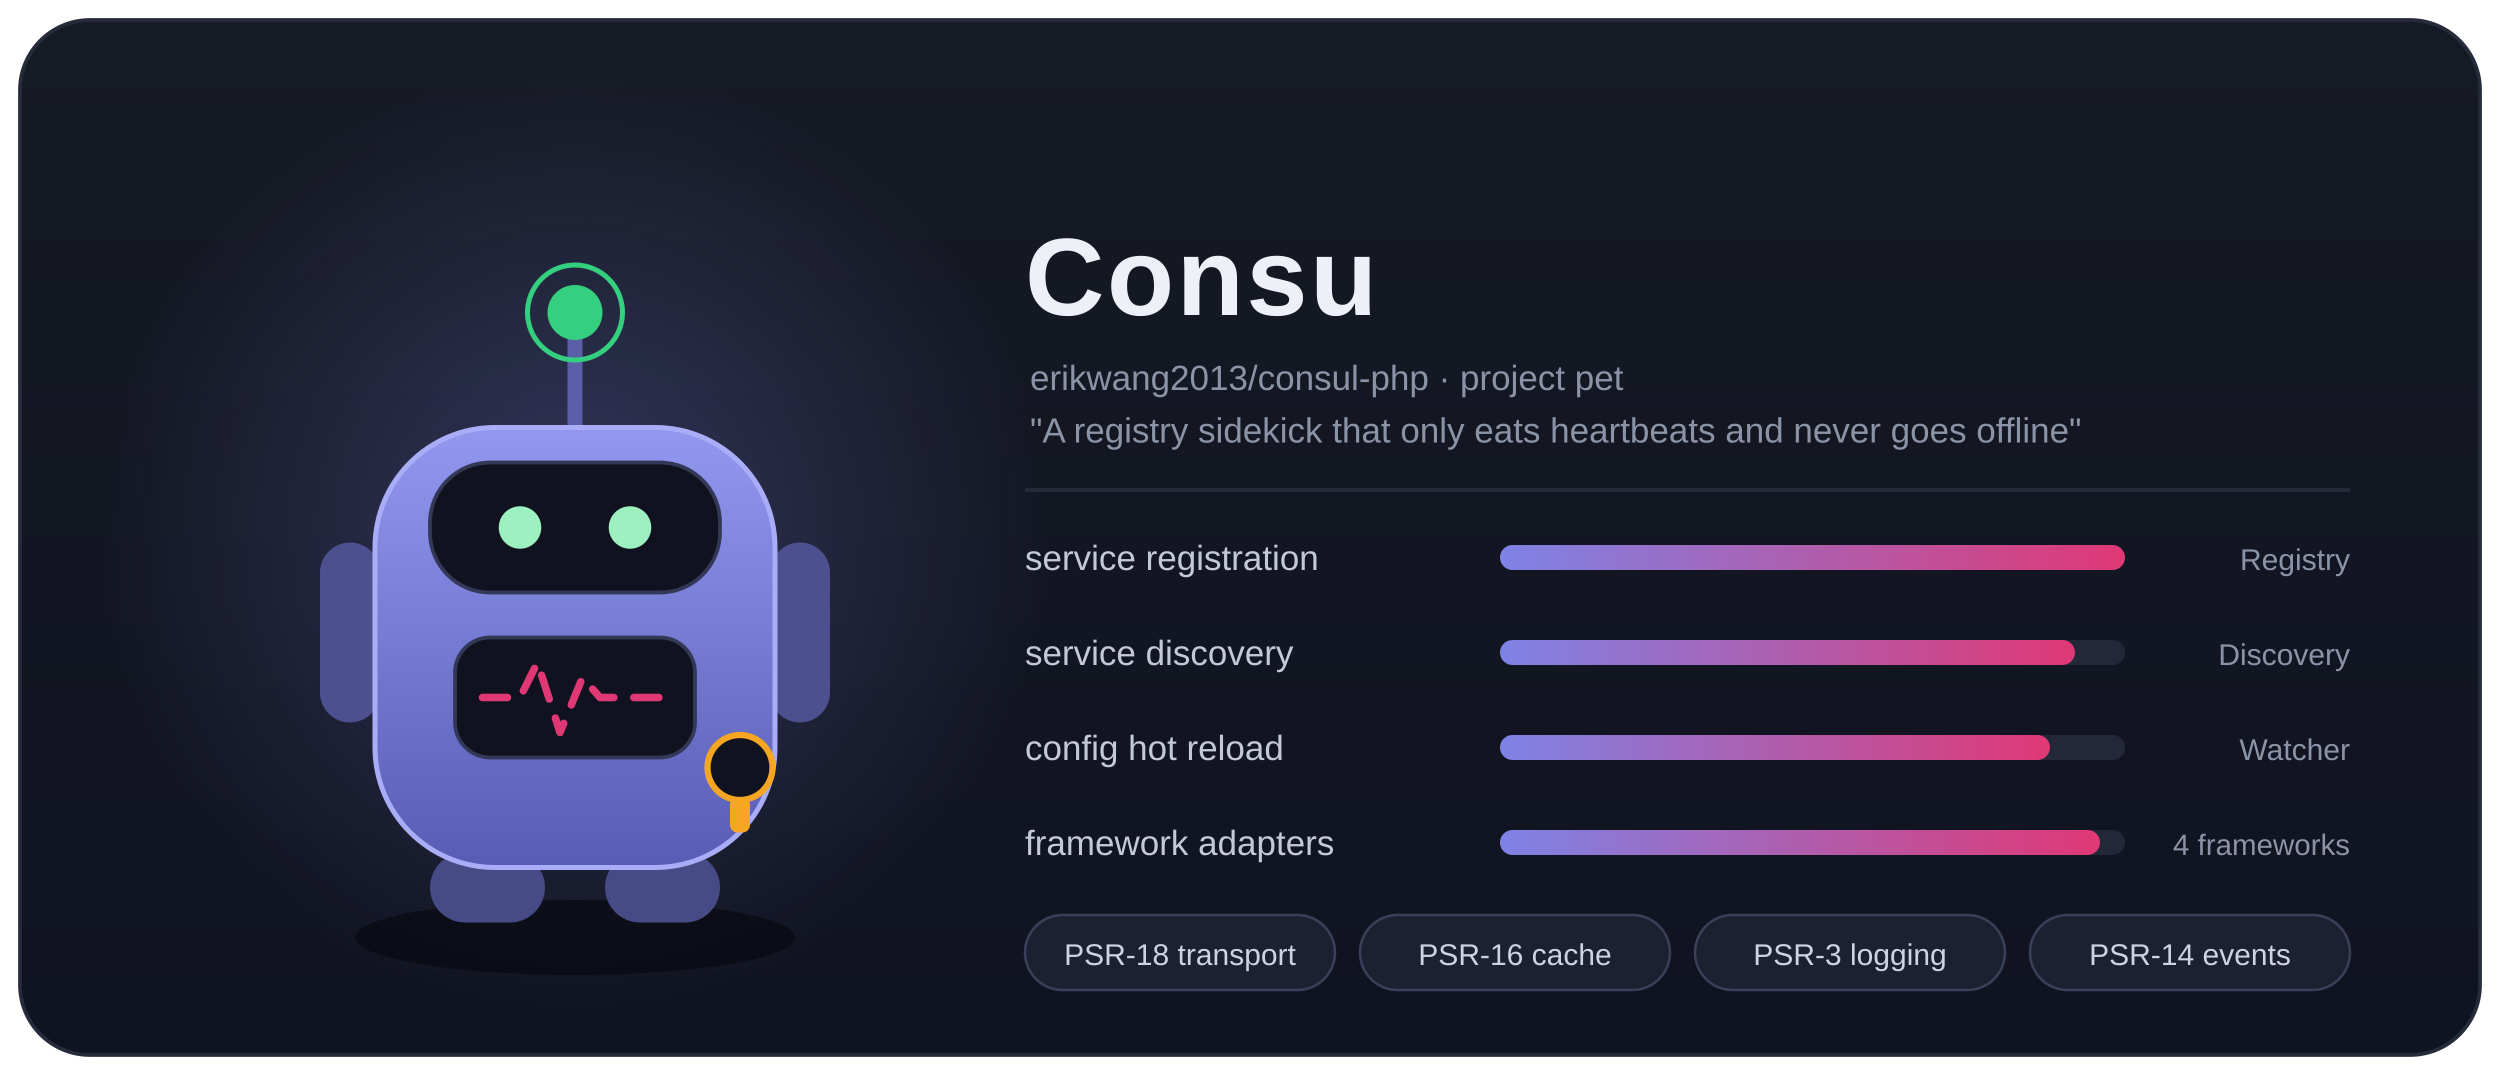
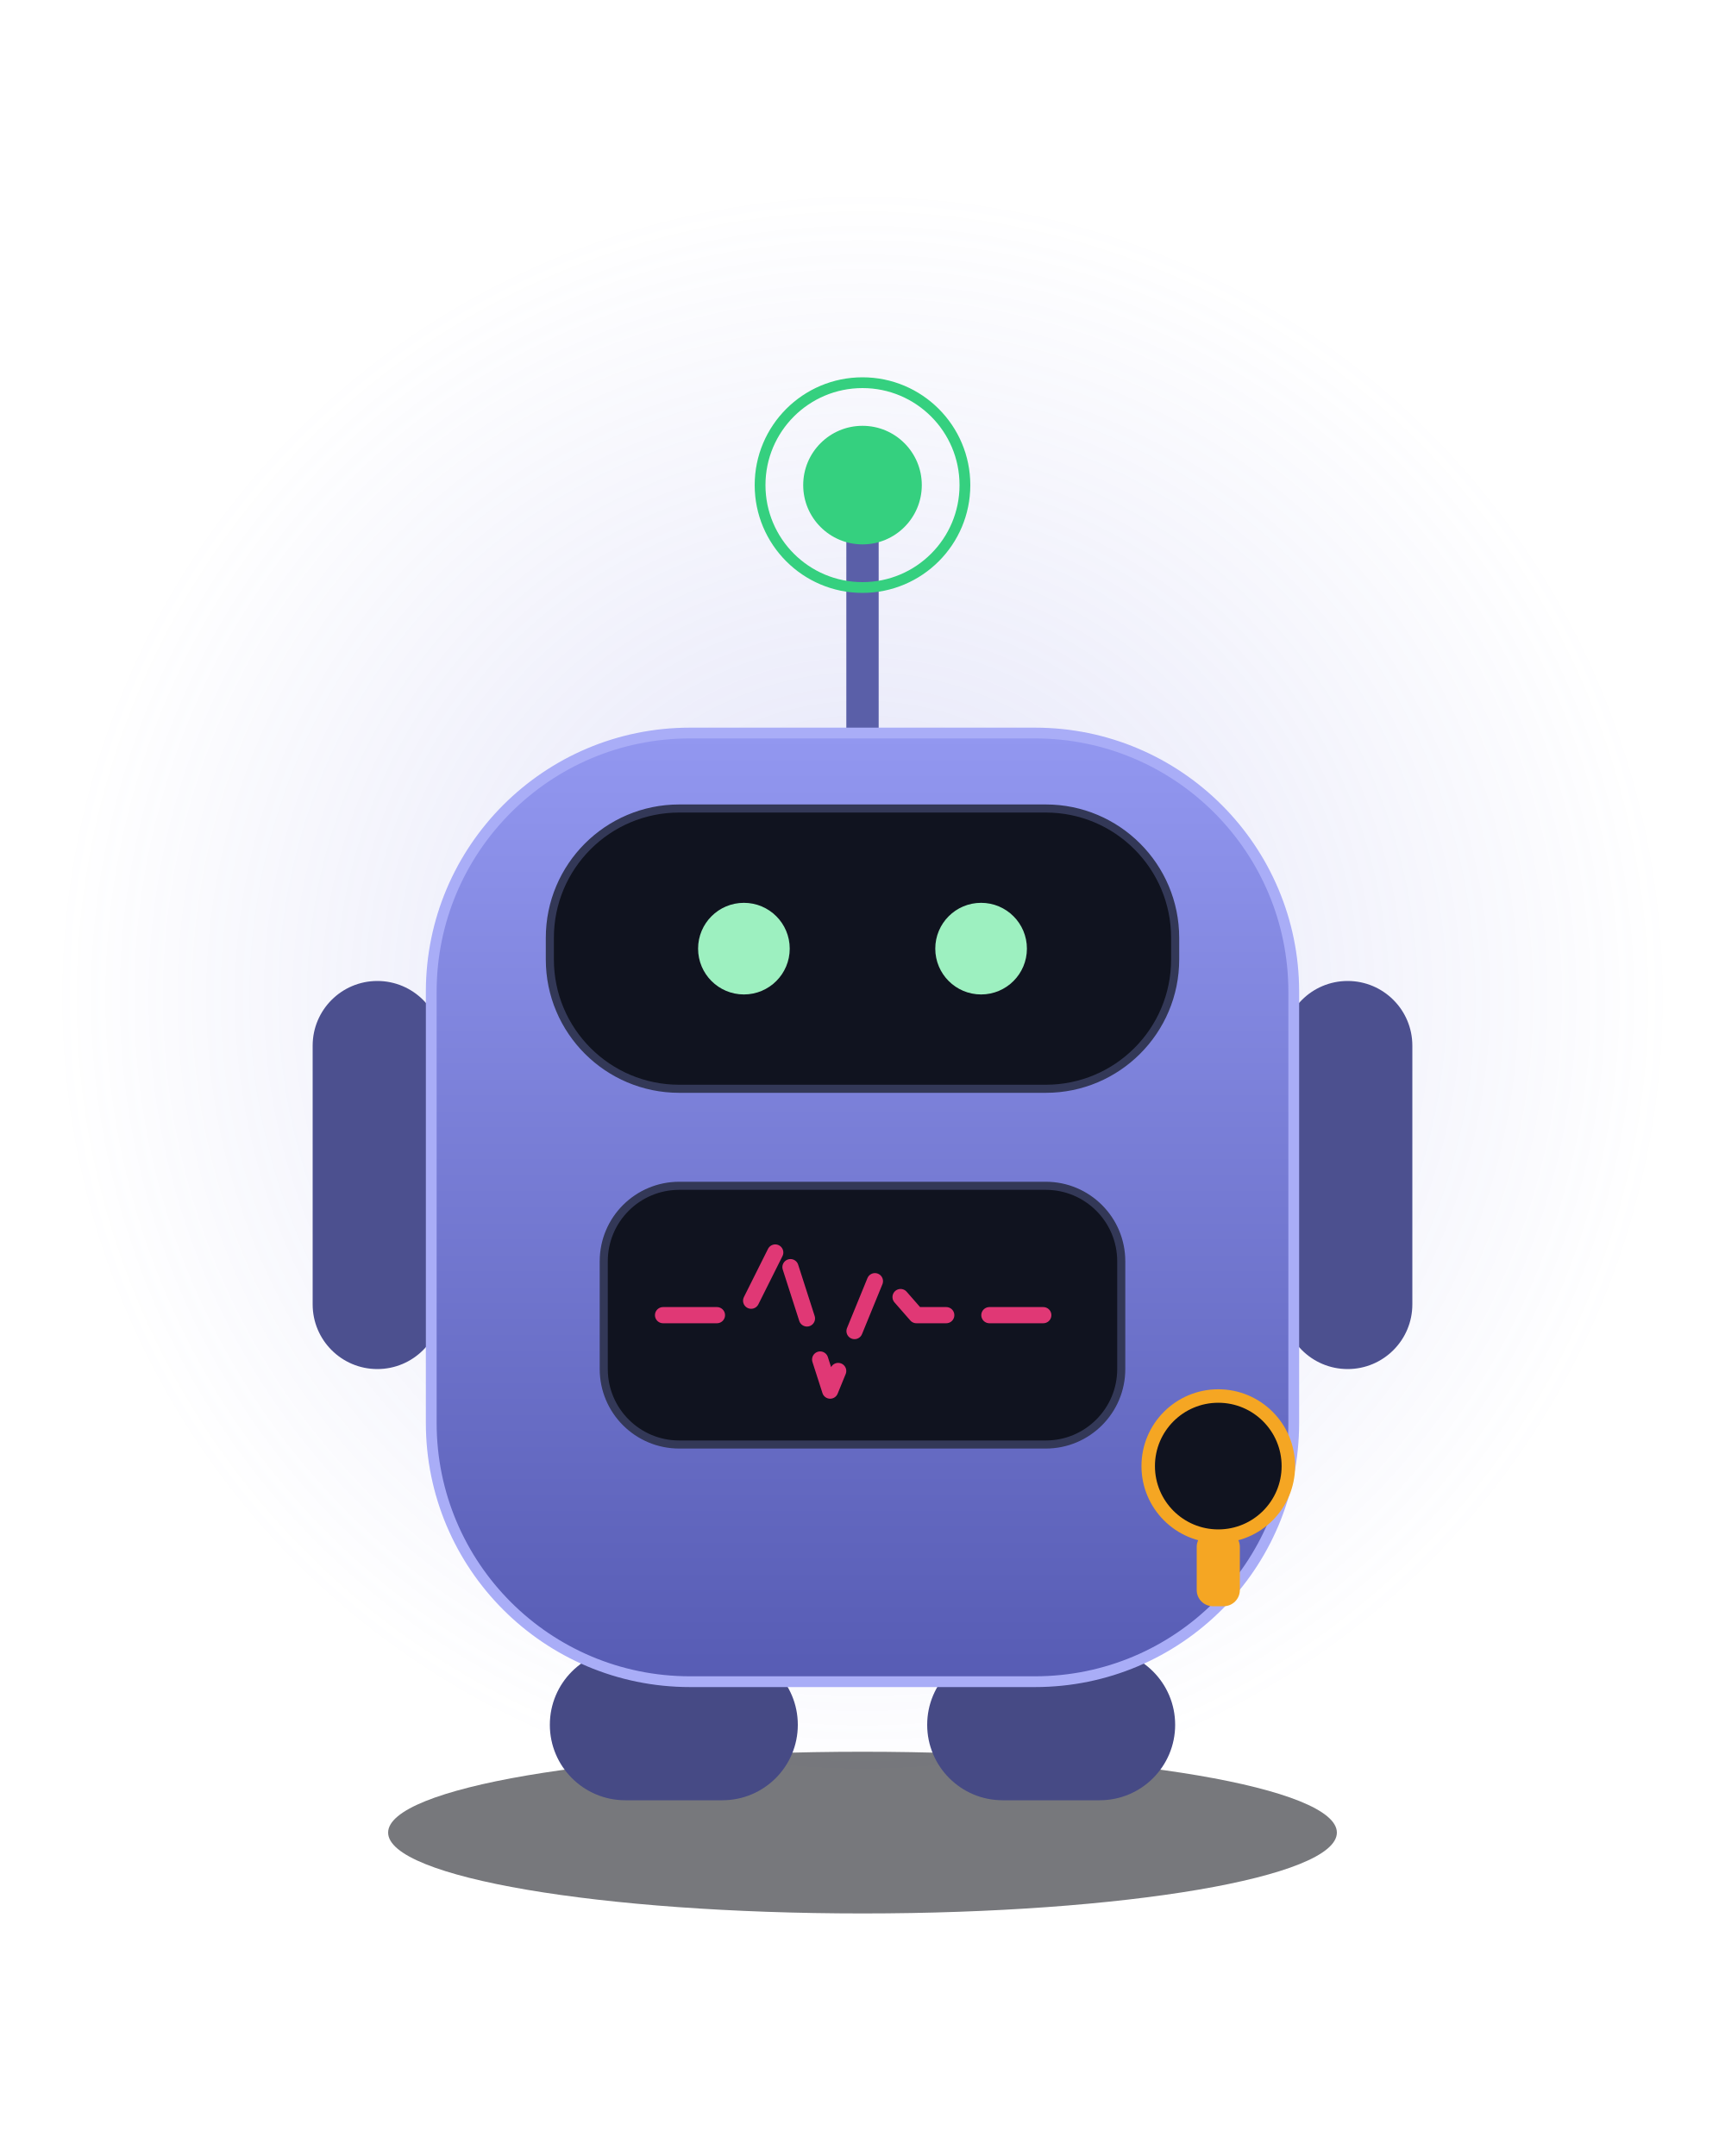
- <svg xmlns="http://www.w3.org/2000/svg" width="1000" height="430" viewBox="0 0 1000 430" role="img" aria-label="consul-php project pet Consu">
-   <style>
-     .t { font-family: -apple-system, BlinkMacSystemFont, "Segoe UI", "Helvetica Neue", Arial, "DejaVu Sans", "Noto Sans SC", "PingFang SC", "Microsoft YaHei", sans-serif; }
-     .name { font-size: 44px; font-weight: 700; fill: #EDF0F7; letter-spacing: 1px; }
-     .sub { font-size: 14px; fill: #8B93A7; }
-     .label { font-size: 14px; fill: #C3C9D8; }
-     .val { font-size: 12px; fill: #8B93A7; }
-     .chip { font-size: 12px; fill: #CDD3E2; }
-   </style>
+ <svg xmlns="http://www.w3.org/2000/svg" width="320" height="400" viewBox="0 0 320 400" role="img" aria-label="Consu — consul-php project pet">
  <defs>
-     <linearGradient id="panel" x1="0" y1="0" x2="0" y2="1">
-       <stop offset="0" stop-color="#161A24" />
-       <stop offset="1" stop-color="#101320" />
-     </linearGradient>
    <linearGradient id="body" x1="0" y1="0" x2="0" y2="1">
      <stop offset="0" stop-color="#9297F0" />
      <stop offset="1" stop-color="#575CB4" />
    </linearGradient>
-     <linearGradient id="bar" x1="0" y1="0" x2="1" y2="0">
-       <stop offset="0" stop-color="#7E83E6" />
-       <stop offset="1" stop-color="#E03875" />
-     </linearGradient>
    <radialGradient id="glow" cx="0.5" cy="0.5" r="0.5">
-       <stop offset="0" stop-color="#7A7FE0" stop-opacity="0.30" />
+       <stop offset="0" stop-color="#7A7FE0" stop-opacity="0.22" />
      <stop offset="1" stop-color="#7A7FE0" stop-opacity="0" />
    </radialGradient>
  </defs>
-   <rect x="8" y="8" width="984" height="414" rx="28" fill="url(#panel)" stroke="#262B3A" stroke-width="1.5" />
-   <circle cx="230" cy="215" r="190" fill="url(#glow)" />
-   <g class="t" transform="translate(230,235)">
+   <circle cx="160" cy="185" r="150" fill="url(#glow)" />
+   <g transform="translate(160,200)">
    <g>
      <animateTransform attributeName="transform" type="translate" values="0 0; 0 -8; 0 0" dur="4.4s" repeatCount="indefinite" />
-       <ellipse cx="0" cy="140" rx="88" ry="15" fill="#080A11" opacity="0.75" />
+       <ellipse cx="0" cy="140" rx="88" ry="15" fill="#080A11" opacity="0.55" />
      <line x1="0" y1="-62" x2="0" y2="-100" stroke="#5A5FA8" stroke-width="6" stroke-linecap="round" />
      <circle cx="0" cy="-110" r="19" fill="none" stroke="#35D07F" stroke-width="2">
        <animate attributeName="r" values="11;22;22" dur="2.6s" repeatCount="indefinite" />
        <animate attributeName="opacity" values="0.75;0;0" dur="2.6s" repeatCount="indefinite" />
      </circle>
      <circle cx="0" cy="-110" r="11" fill="#35D07F" />
      <rect x="-102" y="-18" width="24" height="72" rx="12" fill="#4C508F" />
      <rect x="78" y="-18" width="24" height="72" rx="12" fill="#4C508F" />
      <rect x="-58" y="106" width="46" height="28" rx="14" fill="#464A85" />
      <rect x="12" y="106" width="46" height="28" rx="14" fill="#464A85" />
      <rect x="-80" y="-64" width="160" height="176" rx="48" fill="url(#body)" stroke="#A9ADF7" stroke-width="2" />
      <rect x="-58" y="-50" width="116" height="52" rx="24" fill="#10131F" stroke="#333857" stroke-width="1.5" />
      <ellipse cx="-22" cy="-24" rx="8.5" ry="8.5" fill="#9DF0C0">
        <animate attributeName="ry" values="8.5;8.5;1;8.5;8.5" keyTimes="0;0.88;0.92;0.96;1" dur="5s" repeatCount="indefinite" />
      </ellipse>
      <ellipse cx="22" cy="-24" rx="8.5" ry="8.5" fill="#9DF0C0">
        <animate attributeName="ry" values="8.5;8.5;1;8.5;8.5" keyTimes="0;0.88;0.92;0.96;1" dur="5s" repeatCount="indefinite" />
      </ellipse>
      <rect x="-48" y="20" width="96" height="48" rx="14" fill="#10131F" stroke="#333857" stroke-width="1.5" />
      <path d="M-37 44 H-22 L-15 30 L-6 58 L3 36 L10 44 H37" fill="none" stroke="#E03875" stroke-width="3" stroke-linecap="round" stroke-linejoin="round" stroke-dasharray="10 8">
        <animate attributeName="stroke-dashoffset" from="0" to="-36" dur="1.6s" repeatCount="indefinite" />
      </path>
      <circle cx="66" cy="72" r="13" fill="#10131F" stroke="#F5A623" stroke-width="2.5" />
      <rect x="62" y="84" width="8" height="14" rx="3" fill="#F5A623" />
    </g>
  </g>
-   <g class="t">
-     <text class="name" x="410" y="126">Consu</text>
-     <text class="sub" x="412" y="156">erikwang2013/consul-php · project pet</text>
-     <text class="sub" x="412" y="177" fill="#6E768A">"A registry sidekick that only eats heartbeats and never goes offline"</text>
-     <line x1="410" y1="196" x2="940" y2="196" stroke="#262B3A" stroke-width="1.5" />
-     <text class="label" x="410" y="228">service registration</text>
-     <rect x="600" y="218" width="250" height="10" rx="5" fill="#232838" />
-     <rect x="600" y="218" width="250" height="10" rx="5" fill="url(#bar)" />
-     <text class="val" x="940" y="228" text-anchor="end">Registry</text>
-     <text class="label" x="410" y="266">service discovery</text>
-     <rect x="600" y="256" width="250" height="10" rx="5" fill="#232838" />
-     <rect x="600" y="256" width="230" height="10" rx="5" fill="url(#bar)" />
-     <text class="val" x="940" y="266" text-anchor="end">Discovery</text>
-     <text class="label" x="410" y="304">config hot reload</text>
-     <rect x="600" y="294" width="250" height="10" rx="5" fill="#232838" />
-     <rect x="600" y="294" width="220" height="10" rx="5" fill="url(#bar)" />
-     <text class="val" x="940" y="304" text-anchor="end">Watcher</text>
-     <text class="label" x="410" y="342">framework adapters</text>
-     <rect x="600" y="332" width="250" height="10" rx="5" fill="#232838" />
-     <rect x="600" y="332" width="240" height="10" rx="5" fill="url(#bar)" />
-     <text class="val" x="940" y="342" text-anchor="end" style="font-size:11.8px">4 frameworks</text>
-     <rect x="410" y="366" width="124" height="30" rx="15" fill="#1C2131" stroke="#3A4059" />
-     <text class="chip" x="472" y="386" text-anchor="middle">PSR-18 transport</text>
-     <rect x="544" y="366" width="124" height="30" rx="15" fill="#1C2131" stroke="#3A4059" />
-     <text class="chip" x="606" y="386" text-anchor="middle">PSR-16 cache</text>
-     <rect x="678" y="366" width="124" height="30" rx="15" fill="#1C2131" stroke="#3A4059" />
-     <text class="chip" x="740" y="386" text-anchor="middle">PSR-3 logging</text>
-     <rect x="812" y="366" width="128" height="30" rx="15" fill="#1C2131" stroke="#3A4059" />
-     <text class="chip" x="876" y="386" text-anchor="middle">PSR-14 events</text>
-   </g>
</svg>
